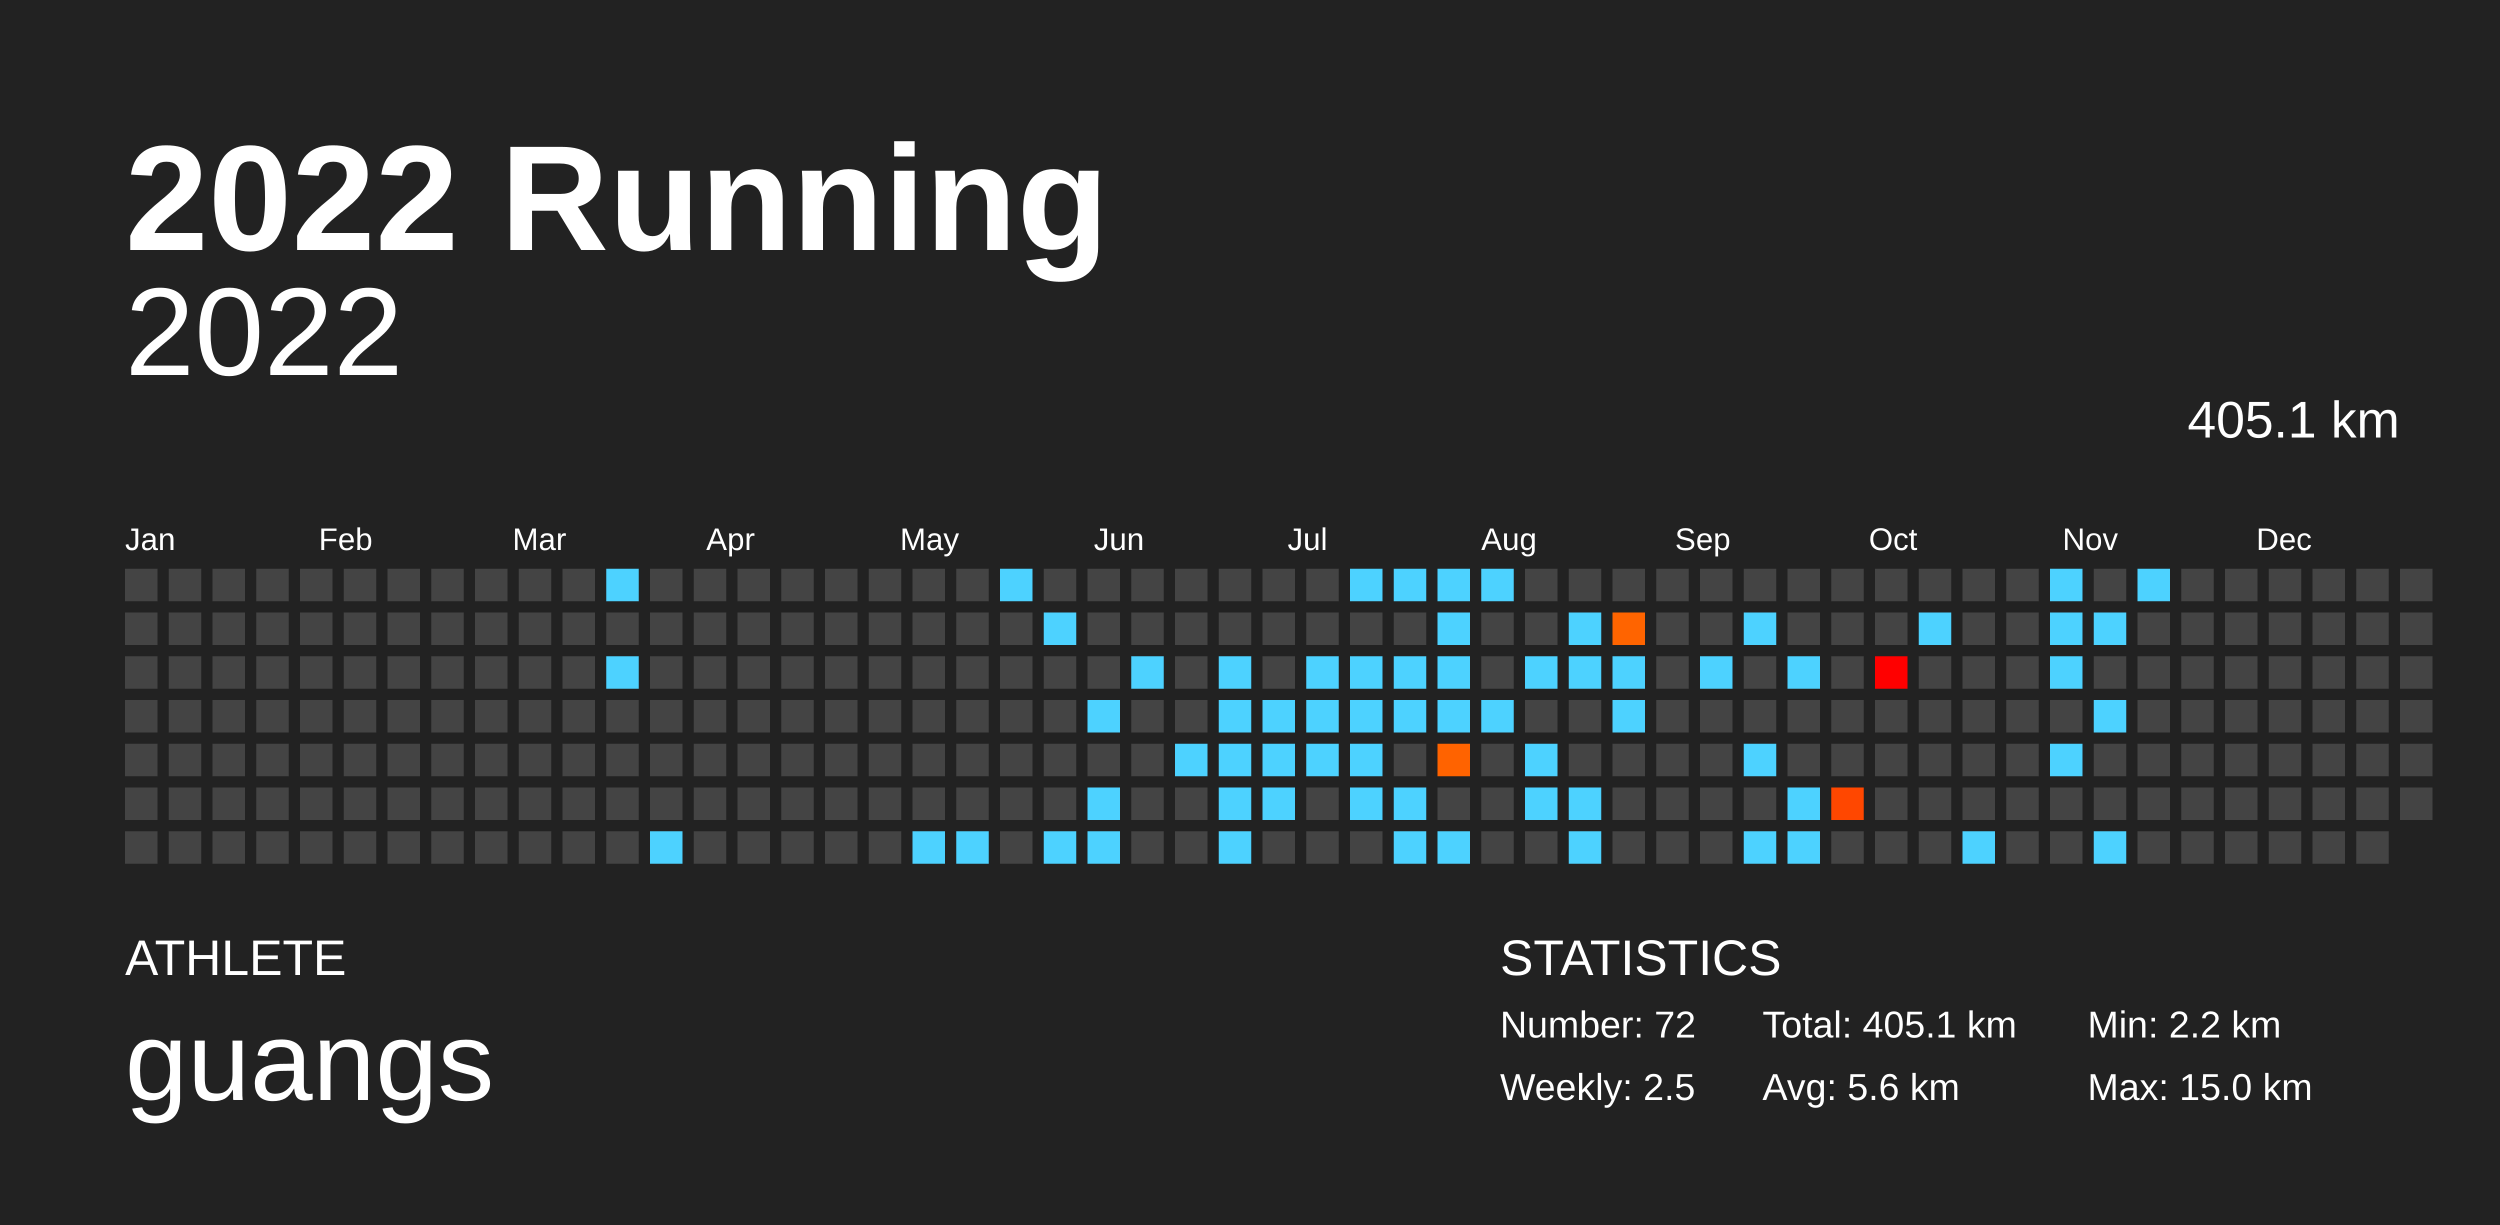
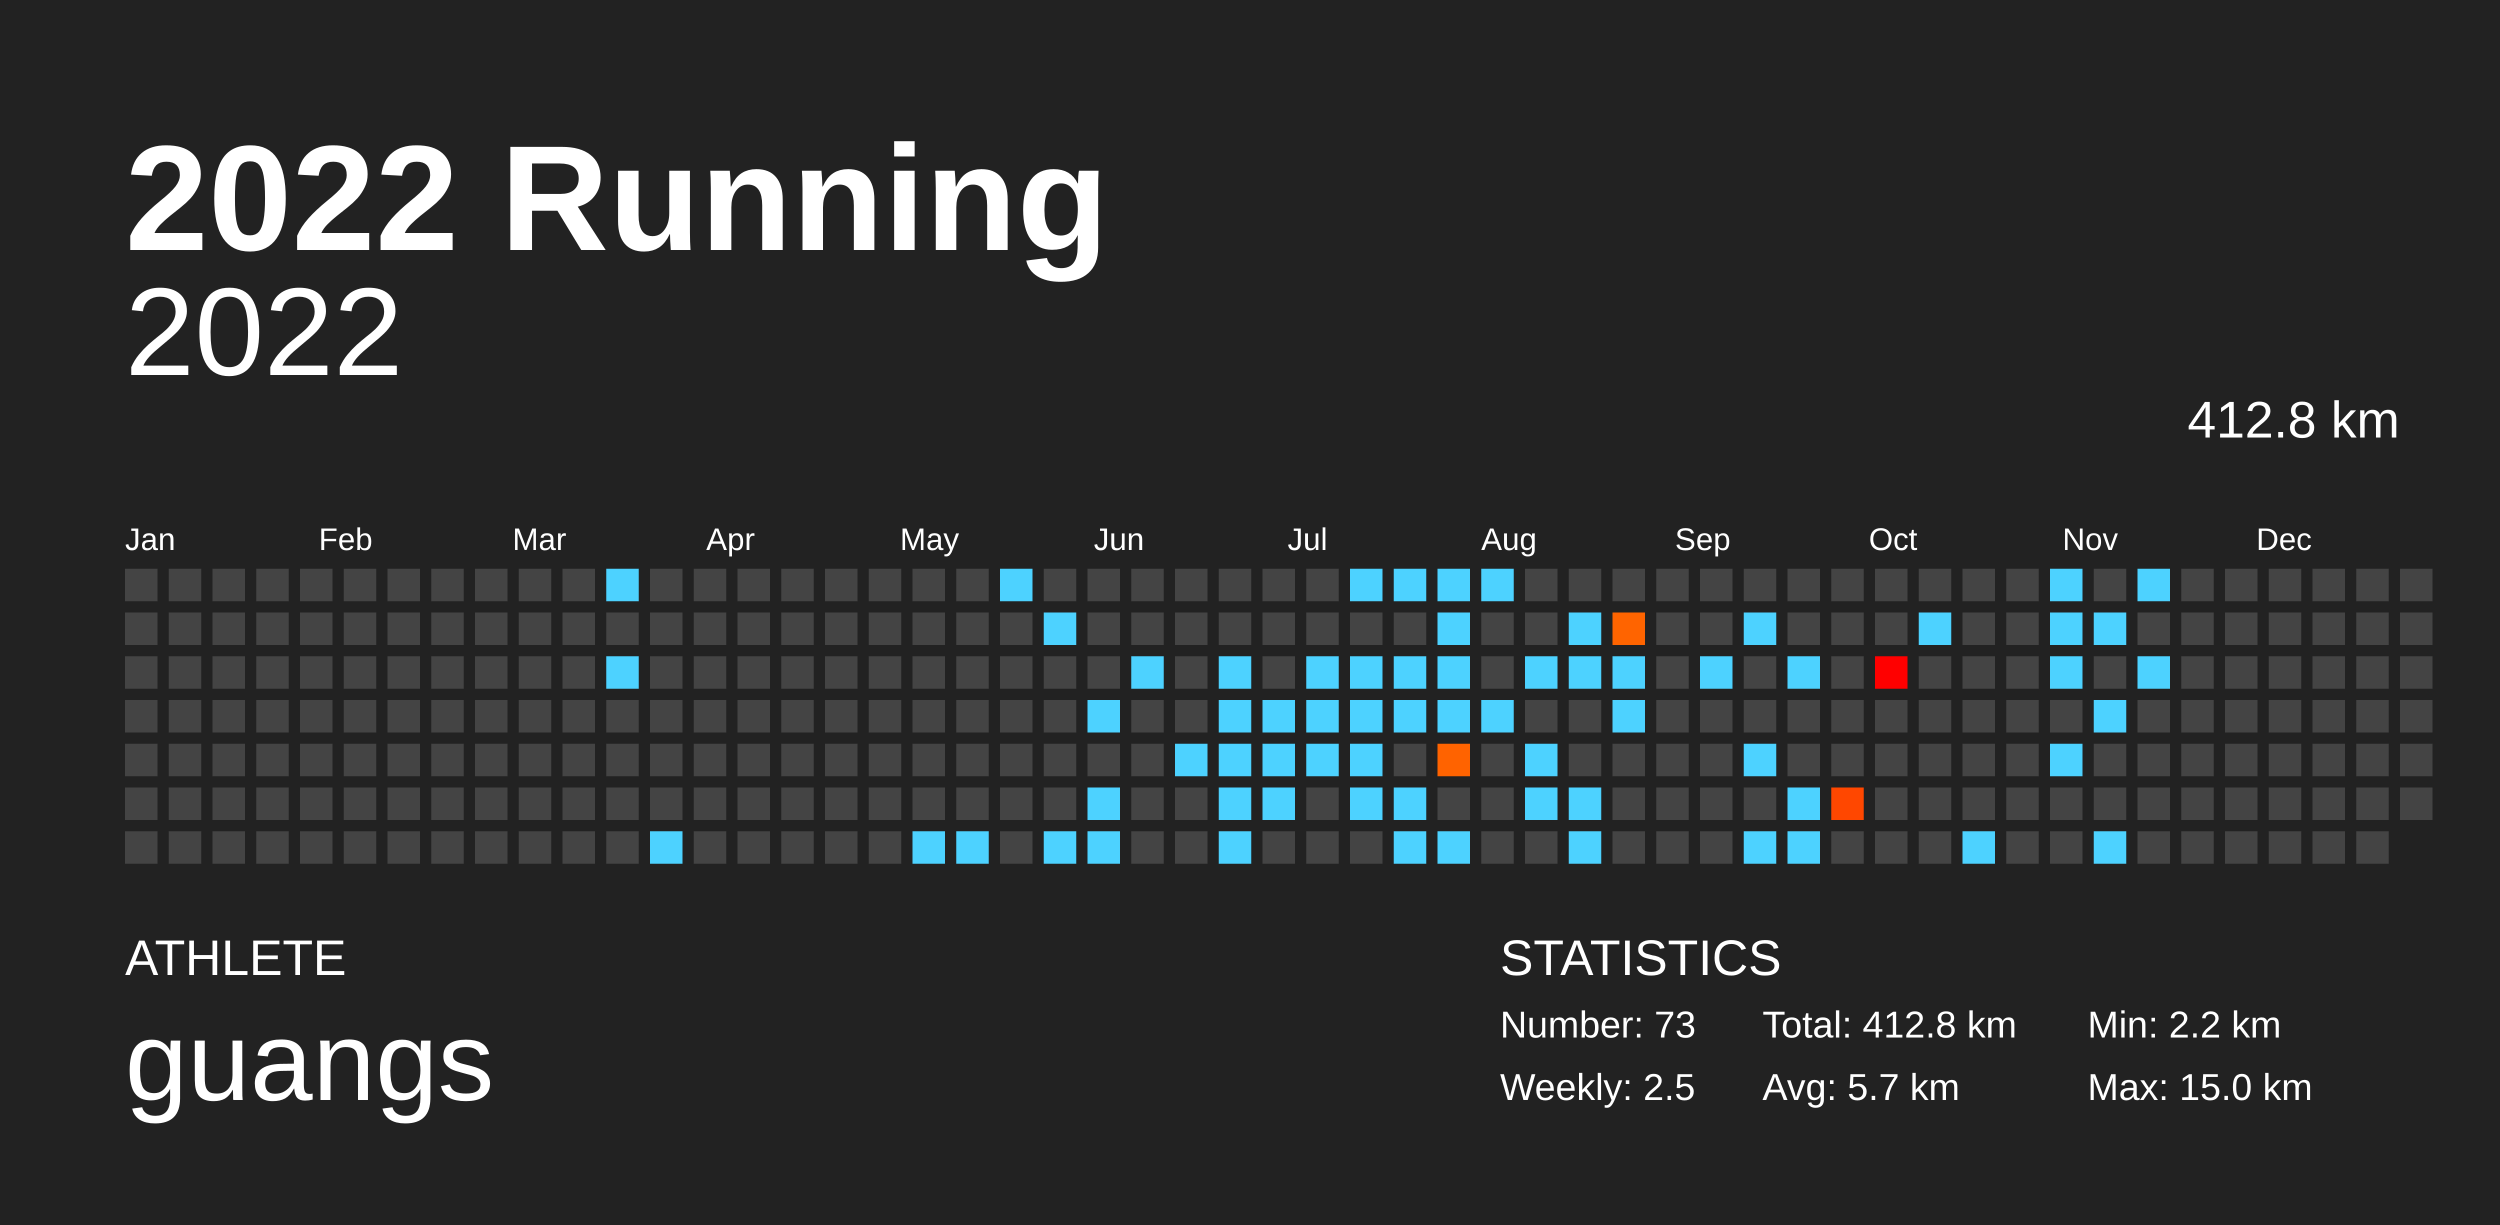
<svg xmlns="http://www.w3.org/2000/svg" baseProfile="full" height="98mm" version="1.1" viewBox="0,0,200,98" width="200mm">
  <defs />
  <rect fill="#222222" height="98" width="200" x="0" y="0" />
  <text fill="#FFFFFF" style="font-size:12px; font-family:Arial; font-weight:bold;" x="10" y="20">2022 Running</text>
  <text fill="#FFFFFF" style="font-size:4px; font-family:Arial" x="10" y="78">ATHLETE</text>
  <text fill="#FFFFFF" style="font-size:9px; font-family:Arial" x="10" y="88">guangs</text>
  <text fill="#FFFFFF" style="font-size:4px; font-family:Arial" x="120" y="78">STATISTICS</text>
-   <text fill="#FFFFFF" style="font-size:3px; font-family:Arial" x="120" y="83">Number: 72</text>
+   <text fill="#FFFFFF" style="font-size:3px; font-family:Arial" x="120" y="83">Number: 73</text>
  <text fill="#FFFFFF" style="font-size:3px; font-family:Arial" x="120" y="88">Weekly: 2.5</text>
-   <text fill="#FFFFFF" style="font-size:3px; font-family:Arial" x="141" y="83">Total: 405.1 km</text>
-   <text fill="#FFFFFF" style="font-size:3px; font-family:Arial" x="141" y="88">Avg: 5.6 km</text>
+   <text fill="#FFFFFF" style="font-size:3px; font-family:Arial" x="141" y="83">Total: 412.8 km</text>
+   <text fill="#FFFFFF" style="font-size:3px; font-family:Arial" x="141" y="88">Avg: 5.7 km</text>
  <text fill="#FFFFFF" style="font-size:3px; font-family:Arial" x="167" y="83">Min: 2.2 km</text>
  <text fill="#FFFFFF" style="font-size:3px; font-family:Arial" x="167" y="88">Max: 15.0 km</text>
  <text alignment-baseline="hanging" fill="#FFFFFF" style="font-size:10.0px; font-family:Arial;" x="10" y="30">2022</text>
-   <text alignment-baseline="hanging" fill="#FFFFFF" style="font-size:4.125px; font-family:Arial;" x="175" y="35">405.1 km</text>
+   <text alignment-baseline="hanging" fill="#FFFFFF" style="font-size:4.125px; font-family:Arial;" x="175" y="35">412.8 km</text>
  <text fill="#FFFFFF" style="font-size:2.5px; font-family:Arial" x="10.0" y="44">Jan</text>
  <text fill="#FFFFFF" style="font-size:2.5px; font-family:Arial" x="25.5" y="44">Feb</text>
  <text fill="#FFFFFF" style="font-size:2.5px; font-family:Arial" x="41.0" y="44">Mar</text>
  <text fill="#FFFFFF" style="font-size:2.5px; font-family:Arial" x="56.5" y="44">Apr</text>
  <text fill="#FFFFFF" style="font-size:2.5px; font-family:Arial" x="72.0" y="44">May</text>
  <text fill="#FFFFFF" style="font-size:2.5px; font-family:Arial" x="87.5" y="44">Jun</text>
  <text fill="#FFFFFF" style="font-size:2.5px; font-family:Arial" x="103.0" y="44">Jul</text>
  <text fill="#FFFFFF" style="font-size:2.5px; font-family:Arial" x="118.5" y="44">Aug</text>
  <text fill="#FFFFFF" style="font-size:2.5px; font-family:Arial" x="134.0" y="44">Sep</text>
  <text fill="#FFFFFF" style="font-size:2.5px; font-family:Arial" x="149.5" y="44">Oct</text>
  <text fill="#FFFFFF" style="font-size:2.5px; font-family:Arial" x="165.0" y="44">Nov</text>
  <text fill="#FFFFFF" style="font-size:2.5px; font-family:Arial" x="180.5" y="44">Dec</text>
  <rect fill="#444444" height="2.6" width="2.6" x="10.0" y="45.5" />
  <rect fill="#444444" height="2.6" width="2.6" x="10.0" y="49.0" />
  <rect fill="#444444" height="2.6" width="2.6" x="10.0" y="52.5" />
  <rect fill="#444444" height="2.6" width="2.6" x="10.0" y="56.0" />
  <rect fill="#444444" height="2.6" width="2.6" x="10.0" y="59.5" />
  <rect fill="#444444" height="2.6" width="2.6" x="10.0" y="63.0" />
  <rect fill="#444444" height="2.6" width="2.6" x="10.0" y="66.5" />
  <rect fill="#444444" height="2.6" width="2.6" x="13.5" y="45.5" />
  <rect fill="#444444" height="2.6" width="2.6" x="13.5" y="49.0" />
  <rect fill="#444444" height="2.6" width="2.6" x="13.5" y="52.5" />
  <rect fill="#444444" height="2.6" width="2.6" x="13.5" y="56.0" />
  <rect fill="#444444" height="2.6" width="2.6" x="13.5" y="59.5" />
  <rect fill="#444444" height="2.6" width="2.6" x="13.5" y="63.0" />
  <rect fill="#444444" height="2.6" width="2.6" x="13.5" y="66.5" />
  <rect fill="#444444" height="2.6" width="2.6" x="17.0" y="45.5" />
  <rect fill="#444444" height="2.6" width="2.6" x="17.0" y="49.0" />
  <rect fill="#444444" height="2.6" width="2.6" x="17.0" y="52.5" />
  <rect fill="#444444" height="2.6" width="2.6" x="17.0" y="56.0" />
  <rect fill="#444444" height="2.6" width="2.6" x="17.0" y="59.5" />
  <rect fill="#444444" height="2.6" width="2.6" x="17.0" y="63.0" />
  <rect fill="#444444" height="2.6" width="2.6" x="17.0" y="66.5" />
  <rect fill="#444444" height="2.6" width="2.6" x="20.5" y="45.5" />
  <rect fill="#444444" height="2.6" width="2.6" x="20.5" y="49.0" />
  <rect fill="#444444" height="2.6" width="2.6" x="20.5" y="52.5" />
  <rect fill="#444444" height="2.6" width="2.6" x="20.5" y="56.0" />
  <rect fill="#444444" height="2.6" width="2.6" x="20.5" y="59.5" />
  <rect fill="#444444" height="2.6" width="2.6" x="20.5" y="63.0" />
  <rect fill="#444444" height="2.6" width="2.6" x="20.5" y="66.5" />
  <rect fill="#444444" height="2.6" width="2.6" x="24.0" y="45.5" />
  <rect fill="#444444" height="2.6" width="2.6" x="24.0" y="49.0" />
  <rect fill="#444444" height="2.6" width="2.6" x="24.0" y="52.5" />
  <rect fill="#444444" height="2.6" width="2.6" x="24.0" y="56.0" />
  <rect fill="#444444" height="2.6" width="2.6" x="24.0" y="59.5" />
  <rect fill="#444444" height="2.6" width="2.6" x="24.0" y="63.0" />
  <rect fill="#444444" height="2.6" width="2.6" x="24.0" y="66.5" />
  <rect fill="#444444" height="2.6" width="2.6" x="27.5" y="45.5" />
  <rect fill="#444444" height="2.6" width="2.6" x="27.5" y="49.0" />
  <rect fill="#444444" height="2.6" width="2.6" x="27.5" y="52.5" />
  <rect fill="#444444" height="2.6" width="2.6" x="27.5" y="56.0" />
  <rect fill="#444444" height="2.6" width="2.6" x="27.5" y="59.5" />
  <rect fill="#444444" height="2.6" width="2.6" x="27.5" y="63.0" />
  <rect fill="#444444" height="2.6" width="2.6" x="27.5" y="66.5" />
  <rect fill="#444444" height="2.6" width="2.6" x="31.0" y="45.5" />
  <rect fill="#444444" height="2.6" width="2.6" x="31.0" y="49.0" />
  <rect fill="#444444" height="2.6" width="2.6" x="31.0" y="52.5" />
  <rect fill="#444444" height="2.6" width="2.6" x="31.0" y="56.0" />
  <rect fill="#444444" height="2.6" width="2.6" x="31.0" y="59.5" />
  <rect fill="#444444" height="2.6" width="2.6" x="31.0" y="63.0" />
  <rect fill="#444444" height="2.6" width="2.6" x="31.0" y="66.5" />
  <rect fill="#444444" height="2.6" width="2.6" x="34.5" y="45.5" />
  <rect fill="#444444" height="2.6" width="2.6" x="34.5" y="49.0" />
  <rect fill="#444444" height="2.6" width="2.6" x="34.5" y="52.5" />
  <rect fill="#444444" height="2.6" width="2.6" x="34.5" y="56.0" />
  <rect fill="#444444" height="2.6" width="2.6" x="34.5" y="59.5" />
  <rect fill="#444444" height="2.6" width="2.6" x="34.5" y="63.0" />
  <rect fill="#444444" height="2.6" width="2.6" x="34.5" y="66.5" />
  <rect fill="#444444" height="2.6" width="2.6" x="38.0" y="45.5" />
  <rect fill="#444444" height="2.6" width="2.6" x="38.0" y="49.0" />
  <rect fill="#444444" height="2.6" width="2.6" x="38.0" y="52.5" />
  <rect fill="#444444" height="2.6" width="2.6" x="38.0" y="56.0" />
  <rect fill="#444444" height="2.6" width="2.6" x="38.0" y="59.5" />
  <rect fill="#444444" height="2.6" width="2.6" x="38.0" y="63.0" />
  <rect fill="#444444" height="2.6" width="2.6" x="38.0" y="66.5" />
  <rect fill="#444444" height="2.6" width="2.6" x="41.5" y="45.5" />
  <rect fill="#444444" height="2.6" width="2.6" x="41.5" y="49.0" />
  <rect fill="#444444" height="2.6" width="2.6" x="41.5" y="52.5" />
  <rect fill="#444444" height="2.6" width="2.6" x="41.5" y="56.0" />
  <rect fill="#444444" height="2.6" width="2.6" x="41.5" y="59.5" />
  <rect fill="#444444" height="2.6" width="2.6" x="41.5" y="63.0" />
  <rect fill="#444444" height="2.6" width="2.6" x="41.5" y="66.5" />
  <rect fill="#444444" height="2.6" width="2.6" x="45.0" y="45.5" />
  <rect fill="#444444" height="2.6" width="2.6" x="45.0" y="49.0" />
  <rect fill="#444444" height="2.6" width="2.6" x="45.0" y="52.5" />
  <rect fill="#444444" height="2.6" width="2.6" x="45.0" y="56.0" />
  <rect fill="#444444" height="2.6" width="2.6" x="45.0" y="59.5" />
  <rect fill="#444444" height="2.6" width="2.6" x="45.0" y="63.0" />
  <rect fill="#444444" height="2.6" width="2.6" x="45.0" y="66.5" />
  <rect fill="#4dd2ff" height="2.6" width="2.6" x="48.5" y="45.5" />
  <rect fill="#444444" height="2.6" width="2.6" x="48.5" y="49.0" />
  <rect fill="#4dd2ff" height="2.6" width="2.6" x="48.5" y="52.5" />
  <rect fill="#444444" height="2.6" width="2.6" x="48.5" y="56.0" />
  <rect fill="#444444" height="2.6" width="2.6" x="48.5" y="59.5" />
  <rect fill="#444444" height="2.6" width="2.6" x="48.5" y="63.0" />
  <rect fill="#444444" height="2.6" width="2.6" x="48.5" y="66.5" />
  <rect fill="#444444" height="2.6" width="2.6" x="52.0" y="45.5" />
  <rect fill="#444444" height="2.6" width="2.6" x="52.0" y="49.0" />
  <rect fill="#444444" height="2.6" width="2.6" x="52.0" y="52.5" />
  <rect fill="#444444" height="2.6" width="2.6" x="52.0" y="56.0" />
  <rect fill="#444444" height="2.6" width="2.6" x="52.0" y="59.5" />
  <rect fill="#444444" height="2.6" width="2.6" x="52.0" y="63.0" />
  <rect fill="#4dd2ff" height="2.6" width="2.6" x="52.0" y="66.5" />
  <rect fill="#444444" height="2.6" width="2.6" x="55.5" y="45.5" />
  <rect fill="#444444" height="2.6" width="2.6" x="55.5" y="49.0" />
  <rect fill="#444444" height="2.6" width="2.6" x="55.5" y="52.5" />
  <rect fill="#444444" height="2.6" width="2.6" x="55.5" y="56.0" />
  <rect fill="#444444" height="2.6" width="2.6" x="55.5" y="59.5" />
  <rect fill="#444444" height="2.6" width="2.6" x="55.5" y="63.0" />
  <rect fill="#444444" height="2.6" width="2.6" x="55.5" y="66.5" />
  <rect fill="#444444" height="2.6" width="2.6" x="59.0" y="45.5" />
  <rect fill="#444444" height="2.6" width="2.6" x="59.0" y="49.0" />
  <rect fill="#444444" height="2.6" width="2.6" x="59.0" y="52.5" />
  <rect fill="#444444" height="2.6" width="2.6" x="59.0" y="56.0" />
  <rect fill="#444444" height="2.6" width="2.6" x="59.0" y="59.5" />
  <rect fill="#444444" height="2.6" width="2.6" x="59.0" y="63.0" />
  <rect fill="#444444" height="2.6" width="2.6" x="59.0" y="66.5" />
  <rect fill="#444444" height="2.6" width="2.6" x="62.5" y="45.5" />
  <rect fill="#444444" height="2.6" width="2.6" x="62.5" y="49.0" />
  <rect fill="#444444" height="2.6" width="2.6" x="62.5" y="52.5" />
  <rect fill="#444444" height="2.6" width="2.6" x="62.5" y="56.0" />
  <rect fill="#444444" height="2.6" width="2.6" x="62.5" y="59.5" />
  <rect fill="#444444" height="2.6" width="2.6" x="62.5" y="63.0" />
  <rect fill="#444444" height="2.6" width="2.6" x="62.5" y="66.5" />
  <rect fill="#444444" height="2.6" width="2.6" x="66.0" y="45.5" />
  <rect fill="#444444" height="2.6" width="2.6" x="66.0" y="49.0" />
  <rect fill="#444444" height="2.6" width="2.6" x="66.0" y="52.5" />
  <rect fill="#444444" height="2.6" width="2.6" x="66.0" y="56.0" />
  <rect fill="#444444" height="2.6" width="2.6" x="66.0" y="59.5" />
  <rect fill="#444444" height="2.6" width="2.6" x="66.0" y="63.0" />
  <rect fill="#444444" height="2.6" width="2.6" x="66.0" y="66.5" />
  <rect fill="#444444" height="2.6" width="2.6" x="69.5" y="45.5" />
  <rect fill="#444444" height="2.6" width="2.6" x="69.5" y="49.0" />
  <rect fill="#444444" height="2.6" width="2.6" x="69.5" y="52.5" />
  <rect fill="#444444" height="2.6" width="2.6" x="69.5" y="56.0" />
  <rect fill="#444444" height="2.6" width="2.6" x="69.5" y="59.5" />
  <rect fill="#444444" height="2.6" width="2.6" x="69.5" y="63.0" />
  <rect fill="#444444" height="2.6" width="2.6" x="69.5" y="66.5" />
  <rect fill="#444444" height="2.6" width="2.6" x="73.0" y="45.5" />
  <rect fill="#444444" height="2.6" width="2.6" x="73.0" y="49.0" />
  <rect fill="#444444" height="2.6" width="2.6" x="73.0" y="52.5" />
  <rect fill="#444444" height="2.6" width="2.6" x="73.0" y="56.0" />
  <rect fill="#444444" height="2.6" width="2.6" x="73.0" y="59.5" />
  <rect fill="#444444" height="2.6" width="2.6" x="73.0" y="63.0" />
  <rect fill="#4dd2ff" height="2.6" width="2.6" x="73.0" y="66.5" />
  <rect fill="#444444" height="2.6" width="2.6" x="76.5" y="45.5" />
  <rect fill="#444444" height="2.6" width="2.6" x="76.5" y="49.0" />
  <rect fill="#444444" height="2.6" width="2.6" x="76.5" y="52.5" />
  <rect fill="#444444" height="2.6" width="2.6" x="76.5" y="56.0" />
  <rect fill="#444444" height="2.6" width="2.6" x="76.5" y="59.5" />
  <rect fill="#444444" height="2.6" width="2.6" x="76.5" y="63.0" />
  <rect fill="#4dd2ff" height="2.6" width="2.6" x="76.5" y="66.5" />
  <rect fill="#4dd2ff" height="2.6" width="2.6" x="80.0" y="45.5" />
  <rect fill="#444444" height="2.6" width="2.6" x="80.0" y="49.0" />
  <rect fill="#444444" height="2.6" width="2.6" x="80.0" y="52.5" />
  <rect fill="#444444" height="2.6" width="2.6" x="80.0" y="56.0" />
  <rect fill="#444444" height="2.6" width="2.6" x="80.0" y="59.5" />
  <rect fill="#444444" height="2.6" width="2.6" x="80.0" y="63.0" />
  <rect fill="#444444" height="2.6" width="2.6" x="80.0" y="66.5" />
  <rect fill="#444444" height="2.6" width="2.6" x="83.5" y="45.5" />
  <rect fill="#4dd2ff" height="2.6" width="2.6" x="83.5" y="49.0" />
  <rect fill="#444444" height="2.6" width="2.6" x="83.5" y="52.5" />
  <rect fill="#444444" height="2.6" width="2.6" x="83.5" y="56.0" />
  <rect fill="#444444" height="2.6" width="2.6" x="83.5" y="59.5" />
  <rect fill="#444444" height="2.6" width="2.6" x="83.5" y="63.0" />
  <rect fill="#4dd2ff" height="2.6" width="2.6" x="83.5" y="66.5" />
  <rect fill="#444444" height="2.6" width="2.6" x="87.0" y="45.5" />
  <rect fill="#444444" height="2.6" width="2.6" x="87.0" y="49.0" />
  <rect fill="#444444" height="2.6" width="2.6" x="87.0" y="52.5" />
  <rect fill="#4dd2ff" height="2.6" width="2.6" x="87.0" y="56.0" />
  <rect fill="#444444" height="2.6" width="2.6" x="87.0" y="59.5" />
  <rect fill="#4dd2ff" height="2.6" width="2.6" x="87.0" y="63.0" />
  <rect fill="#4dd2ff" height="2.6" width="2.6" x="87.0" y="66.5" />
  <rect fill="#444444" height="2.6" width="2.6" x="90.5" y="45.5" />
  <rect fill="#444444" height="2.6" width="2.6" x="90.5" y="49.0" />
  <rect fill="#4dd2ff" height="2.6" width="2.6" x="90.5" y="52.5" />
  <rect fill="#444444" height="2.6" width="2.6" x="90.5" y="56.0" />
  <rect fill="#444444" height="2.6" width="2.6" x="90.5" y="59.5" />
  <rect fill="#444444" height="2.6" width="2.6" x="90.5" y="63.0" />
  <rect fill="#444444" height="2.6" width="2.6" x="90.5" y="66.5" />
  <rect fill="#444444" height="2.6" width="2.6" x="94.0" y="45.5" />
  <rect fill="#444444" height="2.6" width="2.6" x="94.0" y="49.0" />
  <rect fill="#444444" height="2.6" width="2.6" x="94.0" y="52.5" />
  <rect fill="#444444" height="2.6" width="2.6" x="94.0" y="56.0" />
  <rect fill="#4dd2ff" height="2.6" width="2.6" x="94.0" y="59.5" />
  <rect fill="#444444" height="2.6" width="2.6" x="94.0" y="63.0" />
  <rect fill="#444444" height="2.6" width="2.6" x="94.0" y="66.5" />
  <rect fill="#444444" height="2.6" width="2.6" x="97.5" y="45.5" />
  <rect fill="#444444" height="2.6" width="2.6" x="97.5" y="49.0" />
  <rect fill="#4dd2ff" height="2.6" width="2.6" x="97.5" y="52.5" />
  <rect fill="#4dd2ff" height="2.6" width="2.6" x="97.5" y="56.0" />
  <rect fill="#4dd2ff" height="2.6" width="2.6" x="97.5" y="59.5" />
  <rect fill="#4dd2ff" height="2.6" width="2.6" x="97.5" y="63.0" />
  <rect fill="#4dd2ff" height="2.6" width="2.6" x="97.5" y="66.5" />
  <rect fill="#444444" height="2.6" width="2.6" x="101.0" y="45.5" />
  <rect fill="#444444" height="2.6" width="2.6" x="101.0" y="49.0" />
  <rect fill="#444444" height="2.6" width="2.6" x="101.0" y="52.5" />
  <rect fill="#4dd2ff" height="2.6" width="2.6" x="101.0" y="56.0" />
  <rect fill="#4dd2ff" height="2.6" width="2.6" x="101.0" y="59.5" />
  <rect fill="#4dd2ff" height="2.6" width="2.6" x="101.0" y="63.0" />
  <rect fill="#444444" height="2.6" width="2.6" x="101.0" y="66.5" />
  <rect fill="#444444" height="2.6" width="2.6" x="104.5" y="45.5" />
  <rect fill="#444444" height="2.6" width="2.6" x="104.5" y="49.0" />
  <rect fill="#4dd2ff" height="2.6" width="2.6" x="104.5" y="52.5" />
  <rect fill="#4dd2ff" height="2.6" width="2.6" x="104.5" y="56.0" />
  <rect fill="#4dd2ff" height="2.6" width="2.6" x="104.5" y="59.5" />
  <rect fill="#444444" height="2.6" width="2.6" x="104.5" y="63.0" />
  <rect fill="#444444" height="2.6" width="2.6" x="104.5" y="66.5" />
  <rect fill="#4dd2ff" height="2.6" width="2.6" x="108.0" y="45.5" />
  <rect fill="#444444" height="2.6" width="2.6" x="108.0" y="49.0" />
  <rect fill="#4dd2ff" height="2.6" width="2.6" x="108.0" y="52.5" />
  <rect fill="#4dd2ff" height="2.6" width="2.6" x="108.0" y="56.0" />
  <rect fill="#4dd2ff" height="2.6" width="2.6" x="108.0" y="59.5" />
  <rect fill="#4dd2ff" height="2.6" width="2.6" x="108.0" y="63.0" />
  <rect fill="#444444" height="2.6" width="2.6" x="108.0" y="66.5" />
  <rect fill="#4dd2ff" height="2.6" width="2.6" x="111.5" y="45.5" />
  <rect fill="#444444" height="2.6" width="2.6" x="111.5" y="49.0" />
  <rect fill="#4dd2ff" height="2.6" width="2.6" x="111.5" y="52.5" />
  <rect fill="#4dd2ff" height="2.6" width="2.6" x="111.5" y="56.0" />
  <rect fill="#444444" height="2.6" width="2.6" x="111.5" y="59.5" />
  <rect fill="#4dd2ff" height="2.6" width="2.6" x="111.5" y="63.0" />
  <rect fill="#4dd2ff" height="2.6" width="2.6" x="111.5" y="66.5" />
  <rect fill="#4dd2ff" height="2.6" width="2.6" x="115.0" y="45.5" />
  <rect fill="#4dd2ff" height="2.6" width="2.6" x="115.0" y="49.0" />
  <rect fill="#4dd2ff" height="2.6" width="2.6" x="115.0" y="52.5" />
  <rect fill="#4dd2ff" height="2.6" width="2.6" x="115.0" y="56.0" />
  <rect fill="#ff6300" height="2.6" width="2.6" x="115.0" y="59.5" />
  <rect fill="#444444" height="2.6" width="2.6" x="115.0" y="63.0" />
  <rect fill="#4dd2ff" height="2.6" width="2.6" x="115.0" y="66.5" />
  <rect fill="#4dd2ff" height="2.6" width="2.6" x="118.5" y="45.5" />
  <rect fill="#444444" height="2.6" width="2.6" x="118.5" y="49.0" />
  <rect fill="#444444" height="2.6" width="2.6" x="118.5" y="52.5" />
  <rect fill="#4dd2ff" height="2.6" width="2.6" x="118.5" y="56.0" />
  <rect fill="#444444" height="2.6" width="2.6" x="118.5" y="59.5" />
  <rect fill="#444444" height="2.6" width="2.6" x="118.5" y="63.0" />
  <rect fill="#444444" height="2.6" width="2.6" x="118.5" y="66.5" />
  <rect fill="#444444" height="2.6" width="2.6" x="122.0" y="45.5" />
  <rect fill="#444444" height="2.6" width="2.6" x="122.0" y="49.0" />
  <rect fill="#4dd2ff" height="2.6" width="2.6" x="122.0" y="52.5" />
  <rect fill="#444444" height="2.6" width="2.6" x="122.0" y="56.0" />
  <rect fill="#4dd2ff" height="2.6" width="2.6" x="122.0" y="59.5" />
  <rect fill="#4dd2ff" height="2.6" width="2.6" x="122.0" y="63.0" />
  <rect fill="#444444" height="2.6" width="2.6" x="122.0" y="66.5" />
  <rect fill="#444444" height="2.6" width="2.6" x="125.5" y="45.5" />
  <rect fill="#4dd2ff" height="2.6" width="2.6" x="125.5" y="49.0" />
  <rect fill="#4dd2ff" height="2.6" width="2.6" x="125.5" y="52.5" />
  <rect fill="#444444" height="2.6" width="2.6" x="125.5" y="56.0" />
  <rect fill="#444444" height="2.6" width="2.6" x="125.5" y="59.5" />
  <rect fill="#4dd2ff" height="2.6" width="2.6" x="125.5" y="63.0" />
  <rect fill="#4dd2ff" height="2.6" width="2.6" x="125.5" y="66.5" />
  <rect fill="#444444" height="2.6" width="2.6" x="129.0" y="45.5" />
  <rect fill="#ff6400" height="2.6" width="2.6" x="129.0" y="49.0" />
  <rect fill="#4dd2ff" height="2.6" width="2.6" x="129.0" y="52.5" />
  <rect fill="#4dd2ff" height="2.6" width="2.6" x="129.0" y="56.0" />
  <rect fill="#444444" height="2.6" width="2.6" x="129.0" y="59.5" />
  <rect fill="#444444" height="2.6" width="2.6" x="129.0" y="63.0" />
  <rect fill="#444444" height="2.6" width="2.6" x="129.0" y="66.5" />
  <rect fill="#444444" height="2.6" width="2.6" x="132.5" y="45.5" />
  <rect fill="#444444" height="2.6" width="2.6" x="132.5" y="49.0" />
  <rect fill="#444444" height="2.6" width="2.6" x="132.5" y="52.5" />
  <rect fill="#444444" height="2.6" width="2.6" x="132.5" y="56.0" />
  <rect fill="#444444" height="2.6" width="2.6" x="132.5" y="59.5" />
  <rect fill="#444444" height="2.6" width="2.6" x="132.5" y="63.0" />
  <rect fill="#444444" height="2.6" width="2.6" x="132.5" y="66.5" />
  <rect fill="#444444" height="2.6" width="2.6" x="136.0" y="45.5" />
  <rect fill="#444444" height="2.6" width="2.6" x="136.0" y="49.0" />
  <rect fill="#4dd2ff" height="2.6" width="2.6" x="136.0" y="52.5" />
  <rect fill="#444444" height="2.6" width="2.6" x="136.0" y="56.0" />
  <rect fill="#444444" height="2.6" width="2.6" x="136.0" y="59.5" />
  <rect fill="#444444" height="2.6" width="2.6" x="136.0" y="63.0" />
  <rect fill="#444444" height="2.6" width="2.6" x="136.0" y="66.5" />
  <rect fill="#444444" height="2.6" width="2.6" x="139.5" y="45.5" />
  <rect fill="#4dd2ff" height="2.6" width="2.6" x="139.5" y="49.0" />
  <rect fill="#444444" height="2.6" width="2.6" x="139.5" y="52.5" />
  <rect fill="#444444" height="2.6" width="2.6" x="139.5" y="56.0" />
  <rect fill="#4dd2ff" height="2.6" width="2.6" x="139.5" y="59.5" />
  <rect fill="#444444" height="2.6" width="2.6" x="139.5" y="63.0" />
  <rect fill="#4dd2ff" height="2.6" width="2.6" x="139.5" y="66.5" />
  <rect fill="#444444" height="2.6" width="2.6" x="143.0" y="45.5" />
  <rect fill="#444444" height="2.6" width="2.6" x="143.0" y="49.0" />
  <rect fill="#4dd2ff" height="2.6" width="2.6" x="143.0" y="52.5" />
  <rect fill="#444444" height="2.6" width="2.6" x="143.0" y="56.0" />
  <rect fill="#444444" height="2.6" width="2.6" x="143.0" y="59.5" />
  <rect fill="#4dd2ff" height="2.6" width="2.6" x="143.0" y="63.0" />
  <rect fill="#4dd2ff" height="2.6" width="2.6" x="143.0" y="66.5" />
  <rect fill="#444444" height="2.6" width="2.6" x="146.5" y="45.5" />
  <rect fill="#444444" height="2.6" width="2.6" x="146.5" y="49.0" />
  <rect fill="#444444" height="2.6" width="2.6" x="146.5" y="52.5" />
  <rect fill="#444444" height="2.6" width="2.6" x="146.5" y="56.0" />
  <rect fill="#444444" height="2.6" width="2.6" x="146.5" y="59.5" />
  <rect fill="#ff4700" height="2.6" width="2.6" x="146.5" y="63.0" />
  <rect fill="#444444" height="2.6" width="2.6" x="146.5" y="66.5" />
  <rect fill="#444444" height="2.6" width="2.6" x="150.0" y="45.5" />
  <rect fill="#444444" height="2.6" width="2.6" x="150.0" y="49.0" />
  <rect fill="#ff0000" height="2.6" width="2.6" x="150.0" y="52.5" />
  <rect fill="#444444" height="2.6" width="2.6" x="150.0" y="56.0" />
  <rect fill="#444444" height="2.6" width="2.6" x="150.0" y="59.5" />
  <rect fill="#444444" height="2.6" width="2.6" x="150.0" y="63.0" />
  <rect fill="#444444" height="2.6" width="2.6" x="150.0" y="66.5" />
  <rect fill="#444444" height="2.6" width="2.6" x="153.5" y="45.5" />
  <rect fill="#4dd2ff" height="2.6" width="2.6" x="153.5" y="49.0" />
  <rect fill="#444444" height="2.6" width="2.6" x="153.5" y="52.5" />
  <rect fill="#444444" height="2.6" width="2.6" x="153.5" y="56.0" />
  <rect fill="#444444" height="2.6" width="2.6" x="153.5" y="59.5" />
  <rect fill="#444444" height="2.6" width="2.6" x="153.5" y="63.0" />
  <rect fill="#444444" height="2.6" width="2.6" x="153.5" y="66.5" />
  <rect fill="#444444" height="2.6" width="2.6" x="157.0" y="45.5" />
  <rect fill="#444444" height="2.6" width="2.6" x="157.0" y="49.0" />
  <rect fill="#444444" height="2.6" width="2.6" x="157.0" y="52.5" />
  <rect fill="#444444" height="2.6" width="2.6" x="157.0" y="56.0" />
  <rect fill="#444444" height="2.6" width="2.6" x="157.0" y="59.5" />
  <rect fill="#444444" height="2.6" width="2.6" x="157.0" y="63.0" />
  <rect fill="#4dd2ff" height="2.6" width="2.6" x="157.0" y="66.5" />
  <rect fill="#444444" height="2.6" width="2.6" x="160.5" y="45.5" />
  <rect fill="#444444" height="2.6" width="2.6" x="160.5" y="49.0" />
  <rect fill="#444444" height="2.6" width="2.6" x="160.5" y="52.5" />
  <rect fill="#444444" height="2.6" width="2.6" x="160.5" y="56.0" />
  <rect fill="#444444" height="2.6" width="2.6" x="160.5" y="59.5" />
  <rect fill="#444444" height="2.6" width="2.6" x="160.5" y="63.0" />
  <rect fill="#444444" height="2.6" width="2.6" x="160.5" y="66.5" />
  <rect fill="#4dd2ff" height="2.6" width="2.6" x="164.0" y="45.5" />
  <rect fill="#4dd2ff" height="2.6" width="2.6" x="164.0" y="49.0" />
  <rect fill="#4dd2ff" height="2.6" width="2.6" x="164.0" y="52.5" />
  <rect fill="#444444" height="2.6" width="2.6" x="164.0" y="56.0" />
  <rect fill="#4dd2ff" height="2.6" width="2.6" x="164.0" y="59.5" />
  <rect fill="#444444" height="2.6" width="2.6" x="164.0" y="63.0" />
  <rect fill="#444444" height="2.6" width="2.6" x="164.0" y="66.5" />
  <rect fill="#444444" height="2.6" width="2.6" x="167.5" y="45.5" />
  <rect fill="#4dd2ff" height="2.6" width="2.6" x="167.5" y="49.0" />
  <rect fill="#444444" height="2.6" width="2.6" x="167.5" y="52.5" />
  <rect fill="#4dd2ff" height="2.6" width="2.6" x="167.5" y="56.0" />
  <rect fill="#444444" height="2.6" width="2.6" x="167.5" y="59.5" />
  <rect fill="#444444" height="2.6" width="2.6" x="167.5" y="63.0" />
  <rect fill="#4dd2ff" height="2.6" width="2.6" x="167.5" y="66.5" />
  <rect fill="#4dd2ff" height="2.6" width="2.6" x="171.0" y="45.5" />
  <rect fill="#444444" height="2.6" width="2.6" x="171.0" y="49.0" />
-   <rect fill="#444444" height="2.6" width="2.6" x="171.0" y="52.5" />
+   <rect fill="#4dd2ff" height="2.6" width="2.6" x="171.0" y="52.5" />
  <rect fill="#444444" height="2.6" width="2.6" x="171.0" y="56.0" />
  <rect fill="#444444" height="2.6" width="2.6" x="171.0" y="59.5" />
  <rect fill="#444444" height="2.6" width="2.6" x="171.0" y="63.0" />
  <rect fill="#444444" height="2.6" width="2.6" x="171.0" y="66.5" />
  <rect fill="#444444" height="2.6" width="2.6" x="174.5" y="45.5" />
  <rect fill="#444444" height="2.6" width="2.6" x="174.5" y="49.0" />
  <rect fill="#444444" height="2.6" width="2.6" x="174.5" y="52.5" />
  <rect fill="#444444" height="2.6" width="2.6" x="174.5" y="56.0" />
  <rect fill="#444444" height="2.6" width="2.6" x="174.5" y="59.5" />
  <rect fill="#444444" height="2.6" width="2.6" x="174.5" y="63.0" />
  <rect fill="#444444" height="2.6" width="2.6" x="174.5" y="66.5" />
  <rect fill="#444444" height="2.6" width="2.6" x="178.0" y="45.5" />
  <rect fill="#444444" height="2.6" width="2.6" x="178.0" y="49.0" />
  <rect fill="#444444" height="2.6" width="2.6" x="178.0" y="52.5" />
  <rect fill="#444444" height="2.6" width="2.6" x="178.0" y="56.0" />
  <rect fill="#444444" height="2.6" width="2.6" x="178.0" y="59.5" />
  <rect fill="#444444" height="2.6" width="2.6" x="178.0" y="63.0" />
  <rect fill="#444444" height="2.6" width="2.6" x="178.0" y="66.5" />
  <rect fill="#444444" height="2.6" width="2.6" x="181.5" y="45.5" />
  <rect fill="#444444" height="2.6" width="2.6" x="181.5" y="49.0" />
  <rect fill="#444444" height="2.6" width="2.6" x="181.5" y="52.5" />
  <rect fill="#444444" height="2.6" width="2.6" x="181.5" y="56.0" />
  <rect fill="#444444" height="2.6" width="2.6" x="181.5" y="59.5" />
  <rect fill="#444444" height="2.6" width="2.6" x="181.5" y="63.0" />
  <rect fill="#444444" height="2.6" width="2.6" x="181.5" y="66.5" />
  <rect fill="#444444" height="2.6" width="2.6" x="185.0" y="45.5" />
  <rect fill="#444444" height="2.6" width="2.6" x="185.0" y="49.0" />
  <rect fill="#444444" height="2.6" width="2.6" x="185.0" y="52.5" />
  <rect fill="#444444" height="2.6" width="2.6" x="185.0" y="56.0" />
  <rect fill="#444444" height="2.6" width="2.6" x="185.0" y="59.5" />
  <rect fill="#444444" height="2.6" width="2.6" x="185.0" y="63.0" />
  <rect fill="#444444" height="2.6" width="2.6" x="185.0" y="66.5" />
  <rect fill="#444444" height="2.6" width="2.6" x="188.5" y="45.5" />
  <rect fill="#444444" height="2.6" width="2.6" x="188.5" y="49.0" />
  <rect fill="#444444" height="2.6" width="2.6" x="188.5" y="52.5" />
  <rect fill="#444444" height="2.6" width="2.6" x="188.5" y="56.0" />
  <rect fill="#444444" height="2.6" width="2.6" x="188.5" y="59.5" />
  <rect fill="#444444" height="2.6" width="2.6" x="188.5" y="63.0" />
  <rect fill="#444444" height="2.6" width="2.6" x="188.5" y="66.5" />
  <rect fill="#444444" height="2.6" width="2.6" x="192.0" y="45.5" />
  <rect fill="#444444" height="2.6" width="2.6" x="192.0" y="49.0" />
  <rect fill="#444444" height="2.6" width="2.6" x="192.0" y="52.5" />
  <rect fill="#444444" height="2.6" width="2.6" x="192.0" y="56.0" />
  <rect fill="#444444" height="2.6" width="2.6" x="192.0" y="59.5" />
  <rect fill="#444444" height="2.6" width="2.6" x="192.0" y="63.0" />
</svg>
